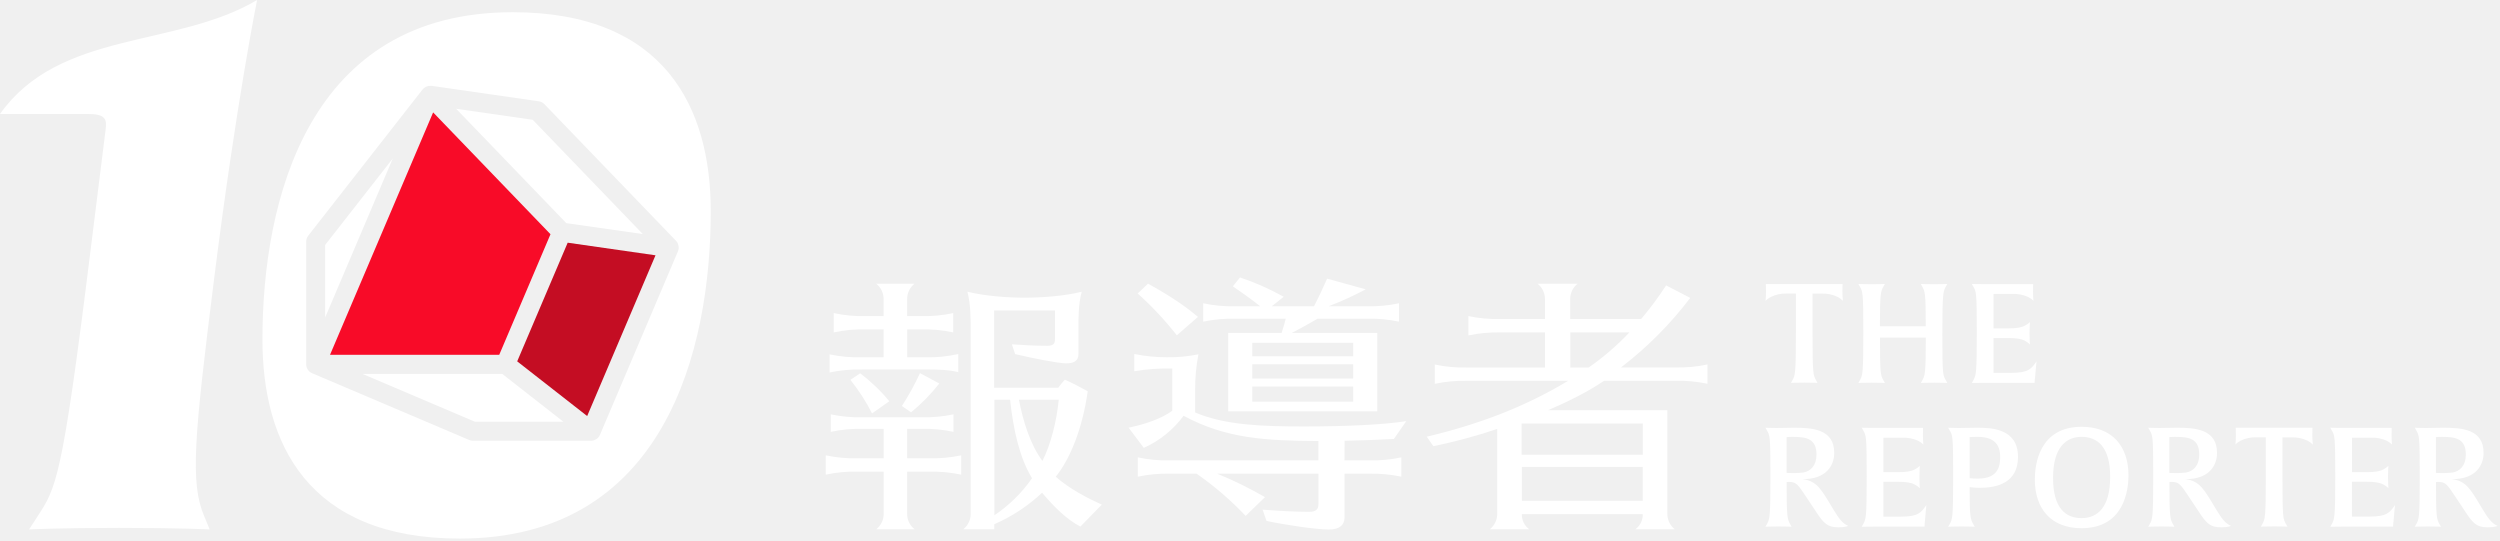
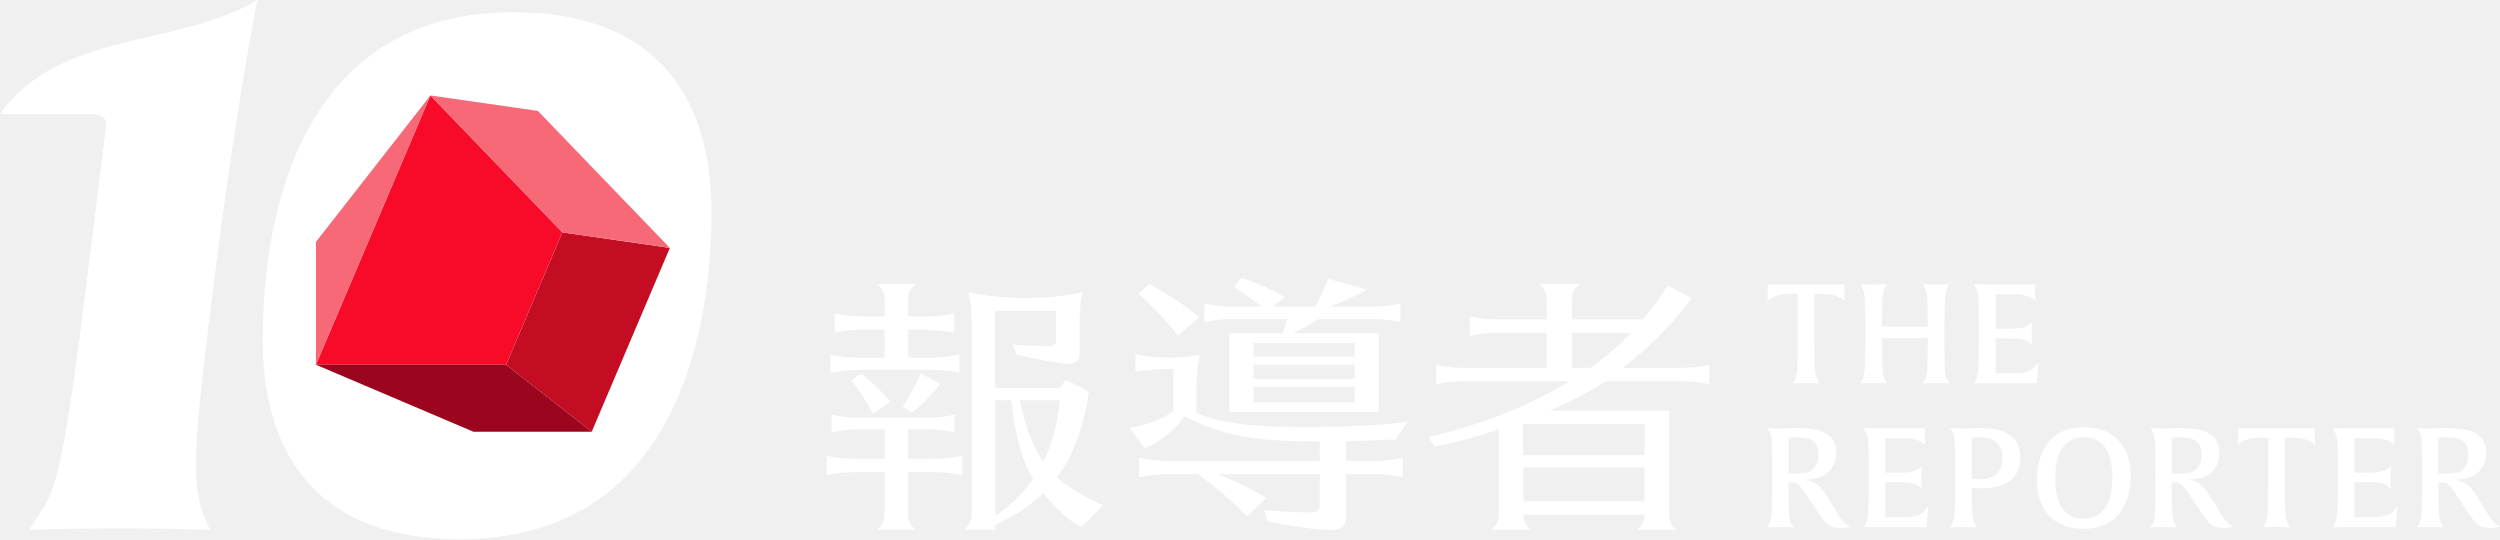
- <svg xmlns="http://www.w3.org/2000/svg" width="458" height="99" viewBox="0 0 458 99" fill="none">
-   <g clip-path="url(#clip0_1300_4951)">
-     <path d="M337.62 55.107C337.34 54.817 337.02 54.577 336.66 54.397C335.75 53.957 334.75 53.747 333.74 53.787H332.06V61.207C332.06 68.607 332.17 68.707 332.73 69.717L332.97 70.147C332.97 70.147 332.25 70.097 330.56 70.097C328.87 70.097 328.1 70.147 328.1 70.147L328.34 69.717C328.88 68.747 329.01 68.577 329.01 60.947V53.777H327.32C326.31 53.747 325.32 53.957 324.41 54.407C324.05 54.587 323.72 54.827 323.45 55.117C323.51 54.557 323.54 53.997 323.53 53.437C323.53 52.477 323.5 52.047 323.5 52.047H337.56C337.56 52.047 337.53 52.477 337.53 53.437C337.53 53.997 337.56 54.547 337.62 55.097V55.107Z" fill="white" />
-     <path d="M354.36 70.109C352.65 70.109 351.9 70.159 351.9 70.159L352.14 69.73C352.65 68.79 352.81 68.559 352.81 61.849H344.41C344.41 68.579 344.52 68.74 345.08 69.73L345.32 70.159C345.32 70.159 344.6 70.109 342.91 70.109C341.22 70.109 340.45 70.159 340.45 70.159L340.69 69.73C341.23 68.76 341.36 68.59 341.36 60.959C341.36 53.33 341.25 53.459 340.69 52.45L340.45 52.02C340.45 52.02 341.15 52.069 342.88 52.069C344.61 52.069 345.31 52.02 345.31 52.02L345.07 52.45C344.56 53.359 344.4 53.59 344.4 59.77H352.8C352.8 53.65 352.66 53.419 352.13 52.45L351.89 52.02C351.89 52.02 352.58 52.069 354.32 52.069C356.06 52.069 356.75 52.02 356.75 52.02L356.51 52.45C355.98 53.41 355.84 53.59 355.84 61.219C355.84 68.85 355.94 68.719 356.51 69.73L356.75 70.159C356.75 70.159 356.06 70.109 354.35 70.109H354.36Z" fill="white" />
-     <path d="M372.79 69.34L372.74 70.139H363.3C361.86 70.139 361.24 70.159 361.24 70.159L361.48 69.73C362.01 68.76 362.15 68.59 362.15 60.959C362.15 53.33 362.04 53.459 361.48 52.45L361.24 52.02C361.24 52.02 361.83 52.05 363.27 52.05H372.47C372.47 52.05 372.45 52.48 372.45 53.44C372.45 53.989 372.47 54.55 372.53 55.099C372.25 54.819 371.92 54.59 371.57 54.41C370.65 53.989 369.64 53.8 368.63 53.849H365.21V60.16H367.99C369.25 60.16 370.29 60.029 370.93 59.669C371.28 59.499 371.61 59.279 371.89 59.01C371.89 59.029 371.81 59.749 371.81 61.069C371.81 62.389 371.89 63.05 371.89 63.099C371.6 62.83 371.28 62.59 370.93 62.41C370.29 62.059 369.25 61.929 367.99 61.929H365.21V68.309H368.37C371.68 68.309 372.11 67.57 373.1 66.2C373.1 66.2 372.97 67.139 372.81 69.329L372.79 69.34Z" fill="white" />
-     <path d="M336.711 96.599C334.811 96.599 334.091 95.839 332.801 93.899L330.981 91.159C329.401 88.799 329.111 88.289 327.771 88.289C327.621 88.289 327.461 88.289 327.311 88.319C327.311 94.719 327.421 95.079 327.981 96.069L328.221 96.499C328.221 96.499 327.531 96.449 325.841 96.449C324.151 96.449 323.431 96.499 323.431 96.499L323.671 96.069C324.201 95.129 324.341 94.929 324.341 87.299C324.341 79.669 324.241 79.799 323.671 78.789L323.431 78.359C323.431 78.359 324.261 78.409 325.441 78.409C326.241 78.409 327.711 78.359 328.651 78.359C331.971 78.359 336.031 78.589 336.031 82.959C336.031 85.319 334.531 87.809 330.231 87.779C332.451 88.059 333.281 89.149 334.651 91.309L335.961 93.469C336.841 94.919 337.511 95.879 338.581 96.339C338.581 96.339 338.171 96.609 336.701 96.609L336.711 96.599ZM328.571 80.029C327.881 80.029 327.311 80.079 327.311 80.079V86.639C327.311 86.639 327.791 86.669 328.781 86.669C329.131 86.669 329.901 86.619 330.351 86.569C331.691 86.339 332.781 85.299 332.781 83.289C332.781 80.389 330.961 80.039 328.551 80.039L328.571 80.029Z" fill="white" />
-     <path d="M352.62 95.679L352.57 96.479H343.13C341.69 96.479 341.07 96.499 341.07 96.499L341.31 96.069C341.84 95.109 341.98 94.929 341.98 87.299C341.98 79.669 341.87 79.799 341.31 78.789L341.07 78.359C341.07 78.359 341.66 78.389 343.1 78.389H352.3C352.3 78.389 352.28 78.819 352.28 79.779C352.28 80.329 352.3 80.889 352.36 81.439C352.08 81.159 351.75 80.929 351.4 80.749C350.48 80.329 349.47 80.139 348.46 80.189H345.04V86.499H347.82C349.08 86.499 350.12 86.369 350.76 86.009C351.11 85.839 351.44 85.619 351.72 85.349C351.72 85.369 351.64 86.089 351.64 87.409C351.64 88.729 351.72 89.389 351.72 89.439C351.43 89.169 351.11 88.939 350.76 88.759C350.12 88.399 349.08 88.269 347.82 88.269H345.04V94.649H348.18C351.49 94.649 351.92 93.909 352.91 92.539C352.93 92.539 352.79 93.479 352.63 95.669L352.62 95.679Z" fill="white" />
-     <path d="M362.68 89.369C362.06 89.369 361.45 89.329 360.84 89.239C360.84 94.599 360.94 95.059 361.53 96.069L361.77 96.499C361.77 96.499 361.08 96.449 359.34 96.449C357.6 96.449 356.91 96.499 356.91 96.499L357.15 96.069C357.68 95.129 357.82 94.929 357.82 87.299C357.82 79.669 357.72 79.799 357.15 78.789L356.91 78.359C356.91 78.359 357.66 78.409 358.89 78.409C360.01 78.409 361.46 78.359 362.26 78.359C364.88 78.359 369.7 78.539 369.7 83.699C369.7 88.569 365.66 89.369 362.69 89.369H362.68ZM362.23 80.029C361.43 80.029 360.84 80.079 360.84 80.079V87.599C361.35 87.669 361.87 87.689 362.39 87.679C366.27 87.679 366.43 85.109 366.43 83.659C366.43 80.429 364.02 80.029 362.23 80.029Z" fill="white" />
-     <path d="M381.34 96.767C375.8 96.767 372.78 93.257 372.78 87.828C372.78 85.108 373.58 78.188 381.36 78.188C386.92 78.188 389.94 81.698 389.94 87.127C389.93 89.828 389.12 96.767 381.33 96.767H381.34ZM381.34 80.028C378.51 80.028 376.12 81.957 376.12 87.547C376.12 93.138 378.45 94.918 381.34 94.918C384.23 94.918 386.58 92.987 386.58 87.397C386.61 81.877 384.25 80.028 381.34 80.028Z" fill="white" />
-     <path d="M406.821 96.599C404.921 96.599 404.201 95.839 402.921 93.899L401.101 91.159C399.521 88.799 399.231 88.289 397.891 88.289C397.741 88.289 397.591 88.289 397.441 88.319C397.441 94.719 397.541 95.079 398.111 96.069L398.351 96.499C398.351 96.499 397.661 96.449 395.971 96.449C394.281 96.449 393.561 96.499 393.561 96.499L393.801 96.069C394.331 95.129 394.471 94.929 394.471 87.299C394.471 79.669 394.361 79.799 393.801 78.789L393.561 78.359C393.561 78.359 394.391 78.409 395.571 78.409C396.371 78.409 397.841 78.359 398.781 78.359C402.091 78.359 406.161 78.589 406.161 82.959C406.161 85.319 404.671 87.809 400.361 87.779C402.581 88.059 403.411 89.149 404.781 91.309L406.091 93.469C406.971 94.919 407.641 95.879 408.711 96.339C408.711 96.339 408.301 96.609 406.841 96.609L406.821 96.599ZM398.681 80.029C397.991 80.029 397.421 80.079 397.421 80.079V86.639C397.421 86.639 397.901 86.669 398.891 86.669C399.241 86.669 400.011 86.619 400.471 86.569C401.811 86.339 402.901 85.299 402.901 83.289C402.901 80.389 401.081 80.039 398.671 80.039L398.681 80.029Z" fill="white" />
-     <path d="M423.71 81.447C423.43 81.157 423.11 80.917 422.75 80.737C421.84 80.297 420.84 80.097 419.83 80.127H418.15V87.547C418.15 94.947 418.25 95.047 418.82 96.057L419.06 96.487C419.06 96.487 418.34 96.437 416.65 96.437C414.96 96.437 414.19 96.487 414.19 96.487L414.43 96.057C414.96 95.097 415.1 94.917 415.1 87.287V80.117H413.41C412.4 80.077 411.4 80.287 410.49 80.727C410.13 80.907 409.8 81.147 409.53 81.437C409.59 80.877 409.62 80.317 409.61 79.757C409.61 78.797 409.58 78.367 409.58 78.367H423.64C423.64 78.367 423.62 78.797 423.62 79.757C423.62 80.317 423.65 80.877 423.71 81.437V81.447Z" fill="white" />
-     <path d="M438.46 95.679L438.41 96.479H428.97C427.52 96.479 426.91 96.499 426.91 96.499L427.15 96.069C427.68 95.109 427.82 94.929 427.82 87.299C427.82 79.669 427.72 79.799 427.15 78.789L426.91 78.359C426.91 78.359 427.5 78.389 428.94 78.389H438.16C438.16 78.389 438.14 78.819 438.14 79.779C438.14 80.329 438.16 80.889 438.22 81.439C437.94 81.159 437.61 80.929 437.26 80.749C436.34 80.329 435.33 80.139 434.32 80.189H430.89V86.499H433.67C434.93 86.499 435.97 86.369 436.61 86.009C436.96 85.839 437.28 85.609 437.56 85.339C437.56 85.359 437.48 86.079 437.48 87.399C437.48 88.719 437.56 89.379 437.56 89.429C437.27 89.149 436.95 88.919 436.6 88.749C435.96 88.389 434.92 88.259 433.66 88.259H430.88V94.639H434.04C437.36 94.639 437.78 93.899 438.78 92.529C438.78 92.529 438.64 93.479 438.48 95.659L438.46 95.679Z" fill="white" />
-     <path d="M455.651 96.599C453.751 96.599 453.031 95.839 451.751 93.899L449.931 91.159C448.351 88.799 448.061 88.289 446.721 88.289C446.571 88.289 446.421 88.289 446.271 88.319C446.271 94.719 446.381 95.079 446.941 96.069L447.181 96.499C447.181 96.499 446.481 96.449 444.801 96.449C443.121 96.449 442.391 96.499 442.391 96.499L442.631 96.069C443.161 95.129 443.301 94.929 443.301 87.299C443.301 79.669 443.191 79.799 442.631 78.789L442.391 78.359C442.391 78.359 443.221 78.409 444.401 78.409C445.201 78.409 446.671 78.359 447.611 78.359C450.931 78.359 454.991 78.589 454.991 82.959C454.991 85.319 453.491 87.809 449.191 87.779C451.411 88.059 452.241 89.149 453.611 91.309L454.921 93.469C455.801 94.919 456.471 95.879 457.541 96.339C457.541 96.339 457.131 96.609 455.661 96.609L455.651 96.599ZM447.521 80.029C446.831 80.029 446.261 80.079 446.261 80.079V86.639C446.261 86.639 446.741 86.669 447.731 86.669C448.081 86.669 448.851 86.619 449.311 86.569C450.651 86.339 451.741 85.299 451.741 83.289C451.741 80.389 449.921 80.039 447.511 80.039L447.521 80.029Z" fill="white" />
-     <path d="M166.19 83.957H170.21C172.18 84.007 174.16 83.827 176.09 83.417V86.957C174.16 86.547 172.19 86.357 170.21 86.407H166.19V94.077C166.16 95.197 166.67 96.267 167.55 96.957H160.53C161.41 96.267 161.92 95.197 161.89 94.077V86.407H157.16C155.19 86.357 153.21 86.537 151.28 86.957V83.417C153.21 83.827 155.18 84.017 157.16 83.957H161.89V78.567H158.08C156.11 78.517 154.13 78.697 152.2 79.117V75.907C154.13 76.317 156.1 76.507 158.08 76.447H168.8C170.77 76.497 172.75 76.317 174.68 75.907V79.117C172.75 78.697 170.78 78.517 168.8 78.567H166.19V83.957ZM157.86 67.697C155.89 67.647 153.91 67.827 151.98 68.237V64.917C153.91 65.327 155.88 65.517 157.86 65.457H161.88V60.347H158.61C156.64 60.297 154.67 60.477 152.74 60.897V57.357C154.67 57.777 156.64 57.957 158.61 57.907H161.88V54.857C161.9 53.737 161.4 52.667 160.52 51.977H167.54C166.66 52.677 166.16 53.737 166.19 54.857V57.907H168.75C170.72 57.957 172.7 57.777 174.63 57.357V60.897C172.7 60.477 170.73 60.297 168.76 60.347H166.2V65.457H169.68C171.66 65.497 173.63 65.297 175.56 64.857V68.177C173.76 67.737 171.86 67.687 169.68 67.687H157.87L157.86 67.697ZM157.59 68.397C159.56 69.887 161.35 71.597 162.92 73.507L159.76 75.737C158.66 73.557 157.32 71.497 155.79 69.587L157.59 68.387V68.397ZM165.22 74.387C166.47 72.457 167.58 70.447 168.54 68.357L172.08 70.257C170.55 72.197 168.82 73.967 166.91 75.537L165.22 74.377V74.387ZM193.41 87.337C195.91 89.567 199.4 91.357 201.85 92.447L197.93 96.467C195.48 95.217 193.11 92.877 190.91 90.267C188.34 92.677 185.38 94.637 182.15 96.037V96.957H176.47C177.35 96.267 177.86 95.197 177.83 94.077V60.517C177.83 58.447 177.83 55.677 177.23 53.447C180.5 54.247 184.69 54.537 187.67 54.537C190.65 54.537 194.9 54.267 198.17 53.447C197.57 55.677 197.57 58.127 197.57 59.977V64.877C197.57 66.017 196.86 66.567 195.34 66.567C193.82 66.567 189.03 65.587 185.98 64.877L185.38 63.077C187.56 63.237 189.68 63.347 191.86 63.347C192.89 63.347 193.27 63.017 193.27 62.207V56.877H182.12V71.027H193.87C194.25 70.537 194.63 70.047 195.08 69.557C196.44 70.157 197.89 70.917 199.27 71.677C198.34 78.367 196.11 83.977 193.45 87.287L193.41 87.347V87.337ZM182.16 94.407C184.87 92.587 187.21 90.287 189.07 87.607C186.79 83.907 185.64 78.737 185.05 73.237H182.17V94.407H182.16ZM186.67 73.237C187.43 77.257 188.8 81.507 190.97 84.447C192.5 81.457 193.59 77.107 193.96 73.237H186.67Z" fill="white" />
-     <path d="M246.321 84.338H250.841C252.811 84.388 254.791 84.208 256.721 83.788V87.328C254.791 86.918 252.821 86.738 250.841 86.778H246.321V94.778C246.321 96.198 245.391 97.008 243.441 97.008C241.261 97.008 235.611 96.208 232.021 95.428L231.311 93.368C234.191 93.588 237.291 93.768 239.851 93.768C241.101 93.768 241.541 93.278 241.541 92.358V86.778H222.981C225.991 88.008 228.921 89.448 231.741 91.078L228.201 94.508C225.471 91.628 222.461 89.038 219.211 86.778H214.331C212.361 86.728 210.381 86.918 208.451 87.328V83.788C210.381 84.208 212.351 84.388 214.331 84.338H241.531V80.798C231.791 80.738 224.611 80.358 216.831 76.168C214.951 78.728 212.441 80.748 209.541 82.048L206.761 78.348C209.921 77.698 212.851 76.658 214.761 75.248V67.518C212.431 67.458 210.101 67.618 207.801 68.008V64.848C209.771 65.258 211.771 65.458 213.791 65.448C215.731 65.478 217.661 65.298 219.551 64.908C219.141 67.028 218.941 69.178 218.951 71.338V75.568C224.451 77.908 231.301 78.128 238.971 78.128C246.641 78.128 253.661 77.798 257.631 77.148L255.361 80.418C252.481 80.578 249.331 80.688 246.331 80.748L246.311 84.338H246.321ZM215.601 61.438C213.441 58.678 211.041 56.108 208.421 53.768L210.321 51.968C213.201 53.548 216.681 55.668 219.461 58.058L215.601 61.428V61.438ZM226.321 58.388C224.341 58.338 222.361 58.518 220.421 58.928V55.558C222.351 55.978 224.321 56.158 226.301 56.108H230.871C229.181 54.748 227.281 53.438 225.861 52.458L227.171 50.828C229.941 51.758 232.621 52.938 235.171 54.368L232.991 56.108H240.721C241.591 54.468 242.351 52.788 243.131 51.048L250.201 53.008C248.001 54.178 245.731 55.208 243.401 56.108H250.421C252.391 56.158 254.371 55.978 256.301 55.558V58.928C254.371 58.518 252.401 58.338 250.421 58.388H241.381C239.801 59.308 238.231 60.178 236.651 60.998H252.321V75.358H225.001V60.998H234.791C235.061 60.128 235.341 59.258 235.551 58.388H226.331H226.321ZM247.901 65.268V62.798H229.421V65.268H247.901ZM229.421 66.738V69.348H247.901V66.738H229.421ZM229.421 73.588H247.901V70.818H229.421V73.588Z" fill="white" />
-     <path d="M306.94 67.317C308.91 67.367 310.88 67.187 312.81 66.767V70.307C310.88 69.897 308.91 69.717 306.93 69.757H293.87C290.93 71.767 287.07 73.677 283.59 75.147H305.46V94.027C305.42 95.167 305.93 96.257 306.82 96.967H299.59C300.48 96.327 300.99 95.287 300.95 94.187H278.8C278.77 95.277 279.27 96.317 280.16 96.967H272.93C273.82 96.257 274.33 95.167 274.29 94.027V78.577C270.46 79.877 266.55 80.927 262.59 81.737L261.38 79.997C270.84 77.767 279.33 74.557 287.28 69.767H268.73C266.76 69.717 264.78 69.907 262.85 70.317V66.777C264.78 67.197 266.75 67.377 268.73 67.327H283.04V60.897H274.88C272.91 60.857 270.94 61.037 269.01 61.447V57.907C270.94 58.317 272.91 58.497 274.88 58.437H283.04V54.857C283.06 53.737 282.56 52.667 281.68 51.977H289.02C288.14 52.667 287.63 53.737 287.66 54.857V58.437H300.66C302.31 56.487 303.84 54.437 305.23 52.287L309.65 54.577C306.01 59.377 301.74 63.657 296.96 67.317H306.92H306.94ZM300.96 83.307V77.597H278.76V83.307H300.96ZM278.81 91.747H300.95V85.537H278.81V91.747ZM287.68 60.897V67.327H291.05C293.75 65.447 296.25 63.287 298.51 60.897H287.68Z" fill="white" />
-     <path d="M0 20.88H16.12C19.34 20.88 19.62 21.86 19.34 23.82L16.54 46.25C11.35 88.3 10.23 89.42 6.87 94.61L5.33 96.99C5.33 96.99 10.8 96.71 21.87 96.71C32.94 96.71 38.41 96.99 38.41 96.99L37.43 94.61C34.77 88.44 35.61 79.89 39.25 50.88C43.31 18.64 47.1 0 47.1 0C32.24 8.83 10.93 5.47 0 20.88Z" fill="white" />
-     <path d="M93.91 2.238C56.49 2.238 48.08 36.578 48.08 62.228C48.08 81.148 56.35 98.668 84.24 98.668C121.66 98.668 130.21 64.328 130.21 38.678C130.21 19.758 121.8 2.238 93.91 2.238ZM124.31 45.658C124.29 45.788 124.25 45.918 124.2 46.048L109.9 79.688C109.85 79.818 109.77 79.938 109.69 80.048C109.68 80.068 109.66 80.078 109.65 80.088C109.56 80.198 109.46 80.298 109.35 80.378C109.31 80.408 109.27 80.438 109.23 80.458C109.13 80.518 109.02 80.578 108.91 80.618C108.87 80.638 108.83 80.658 108.78 80.668C108.76 80.668 108.74 80.688 108.72 80.688C108.58 80.728 108.43 80.748 108.28 80.748H86.64C86.4 80.748 86.17 80.698 85.96 80.608L57.14 68.358C57.14 68.358 57.11 68.338 57.09 68.328C57.04 68.308 56.99 68.288 56.95 68.258C56.91 68.238 56.88 68.208 56.85 68.188C56.78 68.138 56.71 68.098 56.65 68.038C56.64 68.028 56.63 68.008 56.62 67.998C56.59 67.968 56.57 67.938 56.55 67.918C56.52 67.878 56.48 67.838 56.45 67.798C56.43 67.768 56.4 67.748 56.38 67.718C56.36 67.688 56.35 67.648 56.33 67.618C56.3 67.568 56.28 67.528 56.26 67.478C56.25 67.448 56.23 67.418 56.21 67.388C56.21 67.368 56.19 67.358 56.19 67.338C56.16 67.258 56.15 67.178 56.13 67.098C56.13 67.058 56.11 67.018 56.1 66.968C56.1 66.918 56.1 66.868 56.1 66.818C56.1 66.798 56.09 66.778 56.09 66.758V44.268C56.09 43.878 56.22 43.498 56.46 43.188L77.41 16.398C77.41 16.398 77.49 16.318 77.53 16.278C77.55 16.258 77.57 16.238 77.59 16.218C77.62 16.188 77.65 16.158 77.68 16.138C77.7 16.118 77.73 16.098 77.76 16.078C77.83 16.028 77.9 15.978 77.97 15.938C77.99 15.928 78.01 15.918 78.03 15.908C78.06 15.898 78.08 15.888 78.11 15.868C78.23 15.818 78.35 15.778 78.48 15.748C78.5 15.748 78.52 15.748 78.54 15.748C78.65 15.728 78.76 15.728 78.87 15.728C78.9 15.728 78.93 15.728 78.96 15.728C78.98 15.728 79 15.728 79.02 15.728C79.02 15.728 79.04 15.728 79.05 15.728H79.09L98.72 18.558C99.11 18.618 99.46 18.798 99.73 19.078L123.87 44.138C123.87 44.138 123.87 44.148 123.88 44.158C123.98 44.258 124.06 44.378 124.13 44.498C124.14 44.518 124.15 44.538 124.15 44.558C124.17 44.598 124.19 44.648 124.2 44.688C124.25 44.798 124.28 44.918 124.3 45.028C124.3 45.078 124.32 45.118 124.32 45.168C124.34 45.328 124.34 45.488 124.32 45.648L124.31 45.658Z" fill="white" />
-     <path d="M107.57 76.221L120.09 46.771L104 44.461L94.75 66.201L107.57 76.221Z" fill="#C40D23" />
-     <path d="M91.46 65L100.85 42.91L79.35 20.59L60.46 65H91.46Z" fill="#F80B28" />
-     <path d="M83.57 19.93L103.75 40.88C105.85 41.18 112.81 42.17 117.76 42.88L97.6 21.95L83.57 19.93Z" fill="white" />
-     <path d="M66.41 68.5L87 77.26H103.21L92.01 68.5H66.41Z" fill="white" />
-     <path d="M71.96 29.031L59.57 44.871V58.161L71.96 29.031Z" fill="white" />
+ <svg xmlns="http://www.w3.org/2000/svg" id="_圖層_2" data-name="圖層 2" viewBox="0 0 457.52 98.68">
+   <defs>
+     <style>
+       .cls-1 {
+         fill: #f76977;
+       }
+ 
+       .cls-2 {
+         fill: #9b051e;
+       }
+ 
+       .cls-3 {
+         fill: #f80b28;
+       }
+ 
+       .cls-4 {
+         fill: #c40d23;
+       }
+ 
+       .cls-5 {
+         fill: #fff;
+       }
+     </style>
+   </defs>
+   <g id="logo">
+     <g>
+       <g>
+         <path class="cls-5" d="M337.62,55.12c-.28-.29-.6-.53-.96-.71-.91-.44-1.91-.65-2.92-.61h-1.68v7.42c0,7.4.11,7.5.67,8.51l.24.43s-.72-.05-2.41-.05-2.46.05-2.46.05l.24-.43c.54-.97.67-1.14.67-8.77v-7.17h-1.69c-1.01-.03-2,.18-2.91.63-.36.18-.69.42-.96.71.06-.56.09-1.12.08-1.68,0-.96-.03-1.39-.03-1.39h14.06s-.03.43-.03,1.39c0,.56.03,1.11.09,1.66Z" />
+         <path class="cls-5" d="M354.36,70.11c-1.71,0-2.46.05-2.46.05l.24-.43c.51-.94.67-1.17.67-7.88h-8.4c0,6.73.11,6.89.67,7.88l.24.43s-.72-.05-2.41-.05-2.46.05-2.46.05l.24-.43c.54-.97.67-1.14.67-8.77s-.11-7.5-.67-8.51l-.24-.43s.7.05,2.43.05,2.43-.05,2.43-.05l-.24.43c-.51.91-.67,1.14-.67,7.32h8.4c0-6.12-.14-6.35-.67-7.32l-.24-.43s.69.05,2.43.05,2.43-.05,2.43-.05l-.24.43c-.53.96-.67,1.14-.67,8.77s.1,7.5.67,8.51l.24.43s-.69-.05-2.4-.05Z" />
+         <path class="cls-5" d="M372.79,69.34l-.05.8h-9.44c-1.44,0-2.06.02-2.06.02l.24-.43c.53-.97.67-1.14.67-8.77s-.11-7.5-.67-8.51l-.24-.43s.59.03,2.03.03h9.2s-.02.43-.02,1.39c0,.55.02,1.11.08,1.66-.28-.28-.61-.51-.96-.69-.92-.42-1.93-.61-2.94-.56h-3.42v6.31h2.78c1.26,0,2.3-.13,2.94-.49.35-.17.68-.39.96-.66,0,.02-.08.74-.08,2.06s.08,1.98.08,2.03c-.29-.27-.61-.51-.96-.69-.64-.35-1.68-.48-2.94-.48h-2.78v6.38h3.16c3.31,0,3.74-.74,4.73-2.11,0,0-.13.94-.29,3.13Z" />
+         <path class="cls-5" d="M336.71,96.6c-1.9,0-2.62-.76-3.91-2.7l-1.82-2.74c-1.58-2.36-1.87-2.87-3.21-2.87-.15,0-.31,0-.46.03,0,6.4.11,6.76.67,7.75l.24.43s-.69-.05-2.38-.05-2.41.05-2.41.05l.24-.43c.53-.94.67-1.14.67-8.77s-.1-7.5-.67-8.51l-.24-.43s.83.05,2.01.05c.8,0,2.27-.05,3.21-.05,3.32,0,7.38.23,7.38,4.6,0,2.36-1.5,4.85-5.8,4.82,2.22.28,3.05,1.37,4.42,3.53l1.31,2.16c.88,1.45,1.55,2.41,2.62,2.87,0,0-.41.27-1.88.27ZM328.57,80.03c-.69,0-1.26.05-1.26.05v6.56s.48.03,1.47.03c.35,0,1.12-.05,1.57-.1,1.34-.23,2.43-1.27,2.43-3.28,0-2.9-1.82-3.25-4.23-3.25Z" />
+         <path class="cls-5" d="M352.62,95.68l-.05.8h-9.44c-1.44,0-2.06.02-2.06.02l.24-.43c.53-.96.67-1.14.67-8.77s-.11-7.5-.67-8.51l-.24-.43s.59.03,2.03.03h9.2s-.02.43-.02,1.39c0,.55.02,1.11.08,1.66-.28-.28-.61-.51-.96-.69-.92-.42-1.93-.61-2.94-.56h-3.42v6.31h2.78c1.26,0,2.3-.13,2.94-.49.35-.17.68-.39.96-.66,0,.02-.08.74-.08,2.06s.08,1.98.08,2.03c-.29-.27-.61-.5-.96-.68-.64-.36-1.68-.49-2.94-.49h-2.78v6.38h3.14c3.31,0,3.74-.74,4.73-2.11.02,0-.12.94-.28,3.13Z" />
+         <path class="cls-5" d="M362.68,89.37c-.62,0-1.23-.04-1.84-.13,0,5.36.1,5.82.69,6.83l.24.43s-.69-.05-2.43-.05-2.43.05-2.43.05l.24-.43c.53-.94.67-1.14.67-8.77s-.1-7.5-.67-8.51l-.24-.43s.75.05,1.98.05c1.12,0,2.57-.05,3.37-.05,2.62,0,7.44.18,7.44,5.34,0,4.87-4.04,5.67-7.01,5.67ZM362.23,80.03c-.8,0-1.39.05-1.39.05v7.52c.51.07,1.03.09,1.55.08,3.88,0,4.04-2.57,4.04-4.02,0-3.23-2.41-3.63-4.2-3.63Z" />
+         <path class="cls-5" d="M381.34,96.77c-5.54,0-8.56-3.51-8.56-8.94,0-2.72.8-9.64,8.58-9.64,5.56,0,8.58,3.51,8.58,8.94-.01,2.7-.82,9.64-8.61,9.64ZM381.34,80.03c-2.83,0-5.22,1.93-5.22,7.52s2.33,7.37,5.22,7.37,5.24-1.93,5.24-7.52c.03-5.52-2.33-7.37-5.24-7.37Z" />
+         <path class="cls-5" d="M406.82,96.6c-1.9,0-2.62-.76-3.9-2.7l-1.82-2.74c-1.58-2.36-1.87-2.87-3.21-2.87-.15,0-.3,0-.45.03,0,6.4.1,6.76.67,7.75l.24.43s-.69-.05-2.38-.05-2.41.05-2.41.05l.24-.43c.53-.94.67-1.14.67-8.77s-.11-7.5-.67-8.51l-.24-.43s.83.05,2.01.05c.8,0,2.27-.05,3.21-.05,3.31,0,7.38.23,7.38,4.6,0,2.36-1.49,4.85-5.8,4.82,2.22.28,3.05,1.37,4.42,3.53l1.31,2.16c.88,1.45,1.55,2.41,2.62,2.87,0,0-.41.27-1.87.27ZM398.68,80.03c-.69,0-1.26.05-1.26.05v6.56s.48.03,1.47.03c.35,0,1.12-.05,1.58-.1,1.34-.23,2.43-1.27,2.43-3.28,0-2.9-1.82-3.25-4.23-3.25Z" />
+         <path class="cls-5" d="M423.71,81.45c-.28-.29-.6-.53-.96-.71-.91-.44-1.91-.64-2.92-.61h-1.68v7.42c0,7.4.1,7.5.67,8.51l.24.43s-.72-.05-2.41-.05-2.46.05-2.46.05l.24-.43c.53-.96.67-1.14.67-8.77v-7.17h-1.69c-1.01-.04-2.01.17-2.92.61-.36.18-.69.42-.96.71.06-.56.09-1.12.08-1.68,0-.96-.03-1.39-.03-1.39h14.06s-.02.43-.02,1.39c0,.56.03,1.12.09,1.68Z" />
+         <path class="cls-5" d="M438.46,95.68l-.05.8h-9.44c-1.45,0-2.06.02-2.06.02l.24-.43c.53-.96.67-1.14.67-8.77s-.1-7.5-.67-8.51l-.24-.43s.59.03,2.03.03h9.22s-.02.43-.02,1.39c0,.55.02,1.11.08,1.66-.28-.28-.61-.51-.96-.69-.92-.42-1.93-.61-2.94-.56h-3.43v6.31h2.78c1.26,0,2.3-.13,2.94-.49.35-.17.67-.4.95-.67,0,.02-.08.74-.08,2.06s.08,1.98.08,2.03c-.29-.28-.61-.51-.96-.68-.64-.36-1.68-.49-2.94-.49h-2.78v6.38h3.16c3.32,0,3.74-.74,4.74-2.11,0,0-.14.95-.3,3.13Z" />
+         <path class="cls-5" d="M455.65,96.6c-1.9,0-2.62-.76-3.9-2.7l-1.82-2.74c-1.58-2.36-1.87-2.87-3.21-2.87-.15,0-.3,0-.45.03,0,6.4.11,6.76.67,7.75l.24.43s-.7-.05-2.38-.05-2.41.05-2.41.05l.24-.43c.53-.94.67-1.14.67-8.77s-.11-7.5-.67-8.51l-.24-.43s.83.05,2.01.05c.8,0,2.27-.05,3.21-.05,3.32,0,7.38.23,7.38,4.6,0,2.36-1.5,4.85-5.8,4.82,2.22.28,3.05,1.37,4.42,3.53l1.31,2.16c.88,1.45,1.55,2.41,2.62,2.87,0,0-.41.27-1.88.27ZM447.51,80.03c-.69,0-1.26.05-1.26.05v6.56s.48.03,1.47.03c.35,0,1.12-.05,1.58-.1,1.34-.23,2.43-1.27,2.43-3.28,0-2.9-1.82-3.25-4.23-3.25Z" />
+         <path class="cls-5" d="M166.19,83.96h4.02c1.97.05,3.95-.13,5.88-.54v3.54c-1.93-.41-3.9-.6-5.88-.55h-4.02v7.67c-.03,1.12.48,2.19,1.36,2.88h-7.02c.88-.69,1.39-1.76,1.36-2.88v-7.67h-4.73c-1.97-.05-3.95.13-5.88.55v-3.54c1.93.41,3.9.6,5.88.54h4.73v-5.39h-3.81c-1.97-.05-3.95.13-5.88.55v-3.21c1.93.41,3.9.6,5.88.54h10.72c1.97.05,3.95-.13,5.88-.54v3.21c-1.93-.42-3.9-.6-5.88-.55h-2.61v5.39ZM157.86,67.7c-1.97-.05-3.95.13-5.88.54v-3.32c1.93.41,3.9.6,5.88.54h4.02v-5.11h-3.27c-1.97-.05-3.94.13-5.87.55v-3.54c1.93.42,3.9.6,5.87.55h3.27v-3.05c.02-1.12-.48-2.19-1.36-2.88h7.02c-.88.7-1.38,1.76-1.35,2.88v3.05h2.56c1.97.05,3.95-.13,5.88-.55v3.54c-1.93-.42-3.9-.6-5.87-.55h-2.56v5.11h3.48c1.98.04,3.95-.16,5.88-.6v3.32c-1.8-.44-3.7-.49-5.88-.49h-11.81ZM157.59,68.4c1.97,1.49,3.76,3.2,5.33,5.11l-3.16,2.23c-1.1-2.18-2.44-4.24-3.97-6.15l1.8-1.2ZM165.22,74.39c1.25-1.93,2.36-3.94,3.32-6.03l3.54,1.9c-1.53,1.94-3.26,3.71-5.17,5.28l-1.69-1.16ZM193.41,87.34c2.5,2.23,5.99,4.02,8.44,5.11l-3.92,4.02c-2.45-1.25-4.82-3.59-7.02-6.2-2.57,2.41-5.53,4.37-8.76,5.77v.92h-5.68c.88-.69,1.39-1.76,1.36-2.88v-33.56c0-2.07,0-4.84-.6-7.07,3.27.8,7.46,1.09,10.44,1.09s7.23-.27,10.5-1.09c-.6,2.23-.6,4.68-.6,6.53v4.9c0,1.14-.71,1.69-2.23,1.69s-6.31-.98-9.36-1.69l-.6-1.8c2.18.16,4.3.27,6.48.27,1.03,0,1.41-.33,1.41-1.14v-5.33h-11.15v14.15h11.75c.38-.49.76-.98,1.21-1.47,1.36.6,2.81,1.36,4.19,2.12-.93,6.69-3.16,12.3-5.82,15.61l-.04.06ZM182.16,94.41c2.71-1.82,5.05-4.12,6.91-6.8-2.28-3.7-3.43-8.87-4.02-14.37h-2.88v21.17ZM186.67,73.24c.76,4.02,2.13,8.27,4.3,11.21,1.53-2.99,2.62-7.34,2.99-11.21h-7.29Z" />
+         <path class="cls-5" d="M246.32,84.34h4.52c1.97.05,3.95-.13,5.88-.55v3.54c-1.93-.41-3.9-.59-5.88-.55h-4.52v8c0,1.42-.93,2.23-2.88,2.23-2.18,0-7.83-.8-11.42-1.58l-.71-2.06c2.88.22,5.98.4,8.54.4,1.25,0,1.69-.49,1.69-1.41v-5.58h-18.56c3.01,1.23,5.94,2.67,8.76,4.3l-3.54,3.43c-2.73-2.88-5.74-5.47-8.99-7.73h-4.88c-1.97-.05-3.95.14-5.88.55v-3.54c1.93.42,3.9.6,5.88.55h27.2v-3.54c-9.74-.06-16.92-.44-24.7-4.63-1.88,2.56-4.39,4.58-7.29,5.88l-2.78-3.7c3.16-.65,6.09-1.69,8-3.1v-7.73c-2.33-.06-4.66.1-6.96.49v-3.16c1.97.41,3.97.61,5.99.6,1.94.03,3.87-.15,5.76-.54-.41,2.12-.61,4.27-.6,6.43v4.23c5.5,2.34,12.35,2.56,20.02,2.56s14.69-.33,18.66-.98l-2.27,3.27c-2.88.16-6.03.27-9.03.33l-.02,3.59ZM215.6,61.44c-2.16-2.76-4.56-5.33-7.18-7.67l1.9-1.8c2.88,1.58,6.36,3.7,9.14,6.09l-3.86,3.37ZM226.32,58.39c-1.98-.05-3.96.13-5.9.54v-3.37c1.93.42,3.9.6,5.88.55h4.57c-1.69-1.36-3.59-2.67-5.01-3.65l1.31-1.63c2.77.93,5.45,2.11,8,3.54l-2.18,1.74h7.73c.87-1.64,1.63-3.32,2.41-5.06l7.07,1.96c-2.2,1.17-4.47,2.2-6.8,3.1h7.02c1.97.05,3.95-.13,5.88-.55v3.37c-1.93-.41-3.9-.59-5.88-.54h-9.04c-1.58.92-3.15,1.79-4.73,2.61h15.67v14.36h-27.32v-14.36h9.79c.27-.87.55-1.74.76-2.61h-9.22ZM247.9,65.27v-2.47h-18.48v2.47h18.48ZM229.42,66.74v2.61h18.48v-2.61h-18.48ZM229.42,73.59h18.48v-2.77h-18.48v2.77Z" />
+         <path class="cls-5" d="M306.94,67.32c1.97.05,3.94-.13,5.87-.55v3.54c-1.93-.41-3.9-.59-5.88-.55h-13.06c-2.94,2.01-6.8,3.92-10.28,5.39h21.87v18.88c-.04,1.14.47,2.23,1.36,2.94h-7.23c.89-.64,1.4-1.68,1.36-2.78h-22.15c-.03,1.09.47,2.13,1.36,2.78h-7.23c.89-.71,1.4-1.8,1.36-2.94v-15.45c-3.83,1.3-7.74,2.35-11.7,3.16l-1.21-1.74c9.46-2.23,17.95-5.44,25.9-10.23h-18.55c-1.97-.05-3.95.14-5.88.55v-3.54c1.93.42,3.9.6,5.88.55h14.31v-6.43h-8.16c-1.97-.04-3.94.14-5.87.55v-3.54c1.93.41,3.9.59,5.87.53h8.16v-3.58c.02-1.12-.48-2.19-1.36-2.88h7.34c-.88.69-1.39,1.76-1.36,2.88v3.58h13c1.65-1.95,3.18-4,4.57-6.15l4.42,2.29c-3.64,4.8-7.91,9.08-12.69,12.74h9.96ZM300.96,83.31v-5.71h-22.2v5.71h22.2ZM278.81,91.75h22.14v-6.21h-22.14v6.21ZM287.68,60.9v6.43h3.37c2.7-1.88,5.2-4.04,7.46-6.43h-10.83Z" />
+       </g>
+       <g>
+         <path class="cls-5" d="M39.25,50.88c-3.64,29.01-4.49,37.56-1.82,43.73l.98,2.38s-5.05-.28-16.54-.28-16.54.28-16.54.28l1.54-2.38c3.36-5.19,4.49-6.31,9.67-48.36l2.8-22.43c.28-1.96,0-2.94-3.22-2.94H0C10.93,5.47,32.24,8.83,47.1,0c0,0-3.78,18.64-7.85,50.88Z" />
+         <path class="cls-5" d="M93.91,2.24c-37.42,0-45.83,34.34-45.83,59.99,0,18.92,8.27,36.44,36.16,36.44,37.42,0,45.97-34.34,45.97-59.99,0-18.92-8.41-36.44-36.3-36.44Z" />
+         <g>
+           <polygon class="cls-4" points="102.92 42.53 122.59 45.37 108.29 79.01 92.62 66.75 102.92 42.53" />
+           <polygon class="cls-3" points="78.77 17.47 102.92 42.53 92.62 66.75 57.82 66.75 78.77 17.47" />
+           <path class="cls-1" d="M78.77,17.47l19.67,2.83,24.14,25.06c-1.57-.27-19.67-2.83-19.67-2.83l-24.14-25.06Z" />
+           <polygon class="cls-2" points="57.82 66.75 86.64 79.01 108.29 79.01 92.62 66.75 57.82 66.75" />
+           <polygon class="cls-1" points="57.82 44.27 57.82 66.75 78.77 17.47 57.82 44.27" />
+         </g>
+       </g>
+     </g>
  </g>
-   <defs>
-     <clipPath id="clip0_1300_4951">
-       <rect width="457.52" height="98.68" fill="white" />
-     </clipPath>
-   </defs>
</svg>
